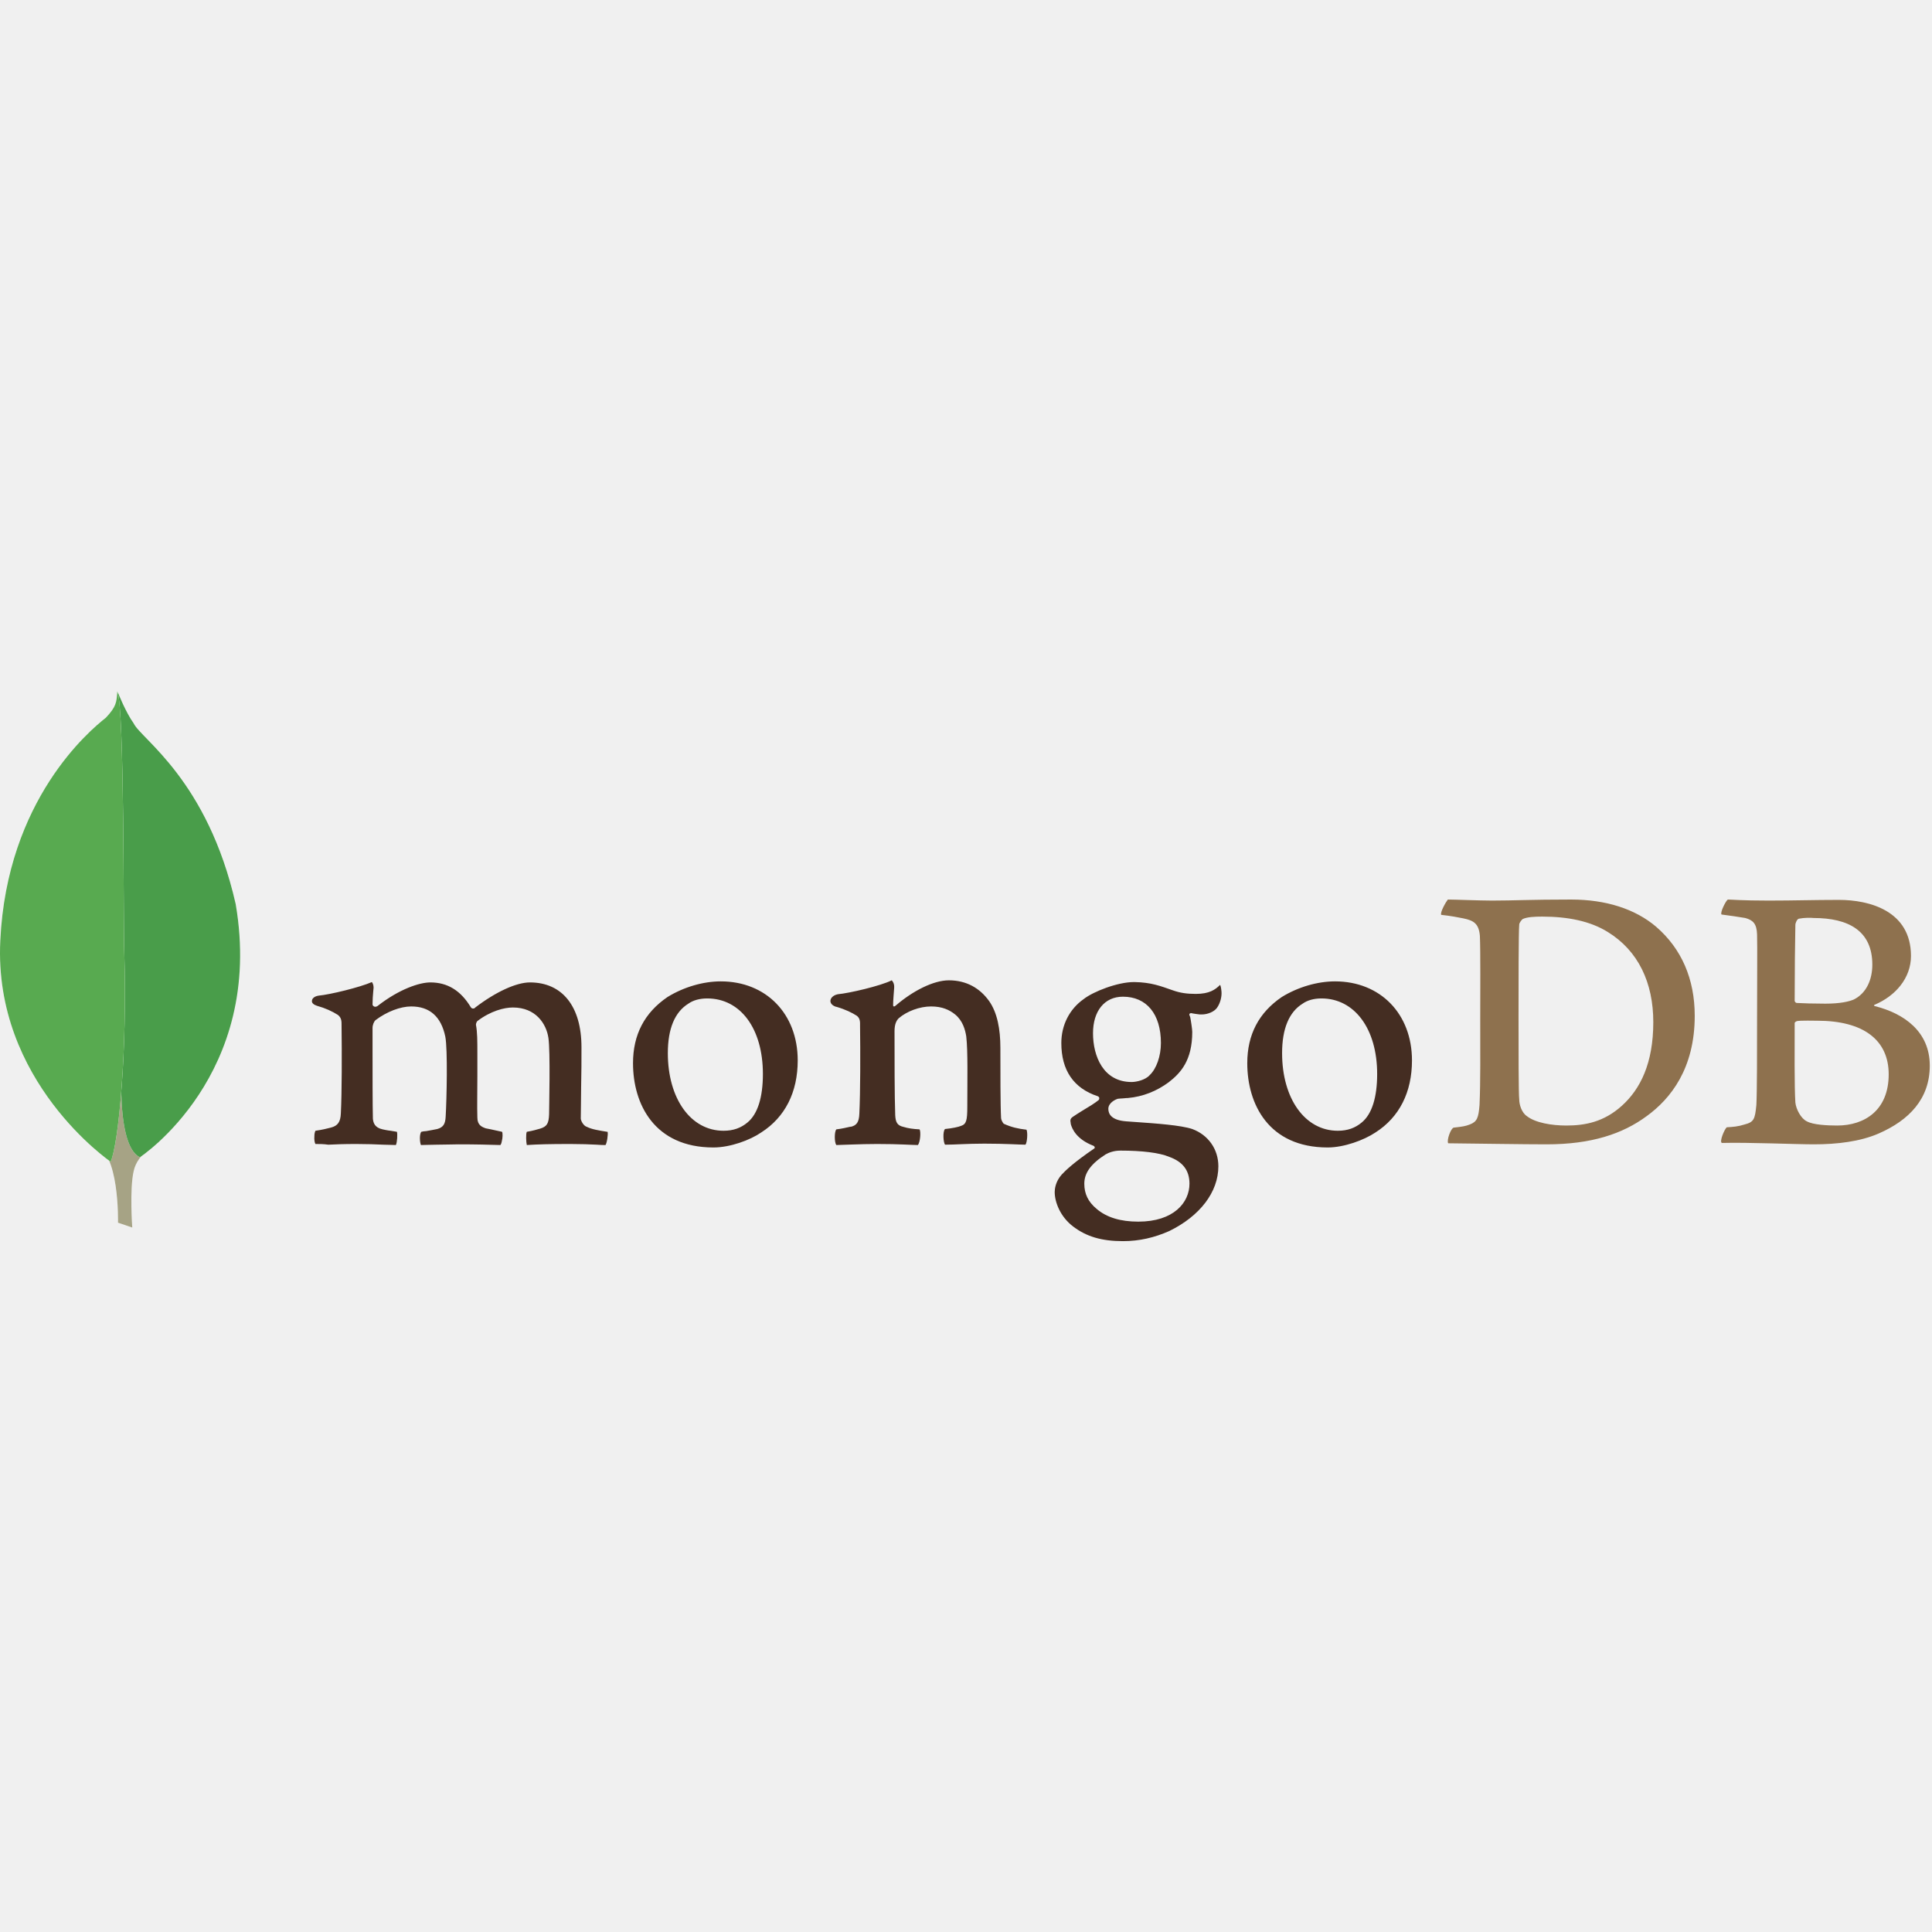
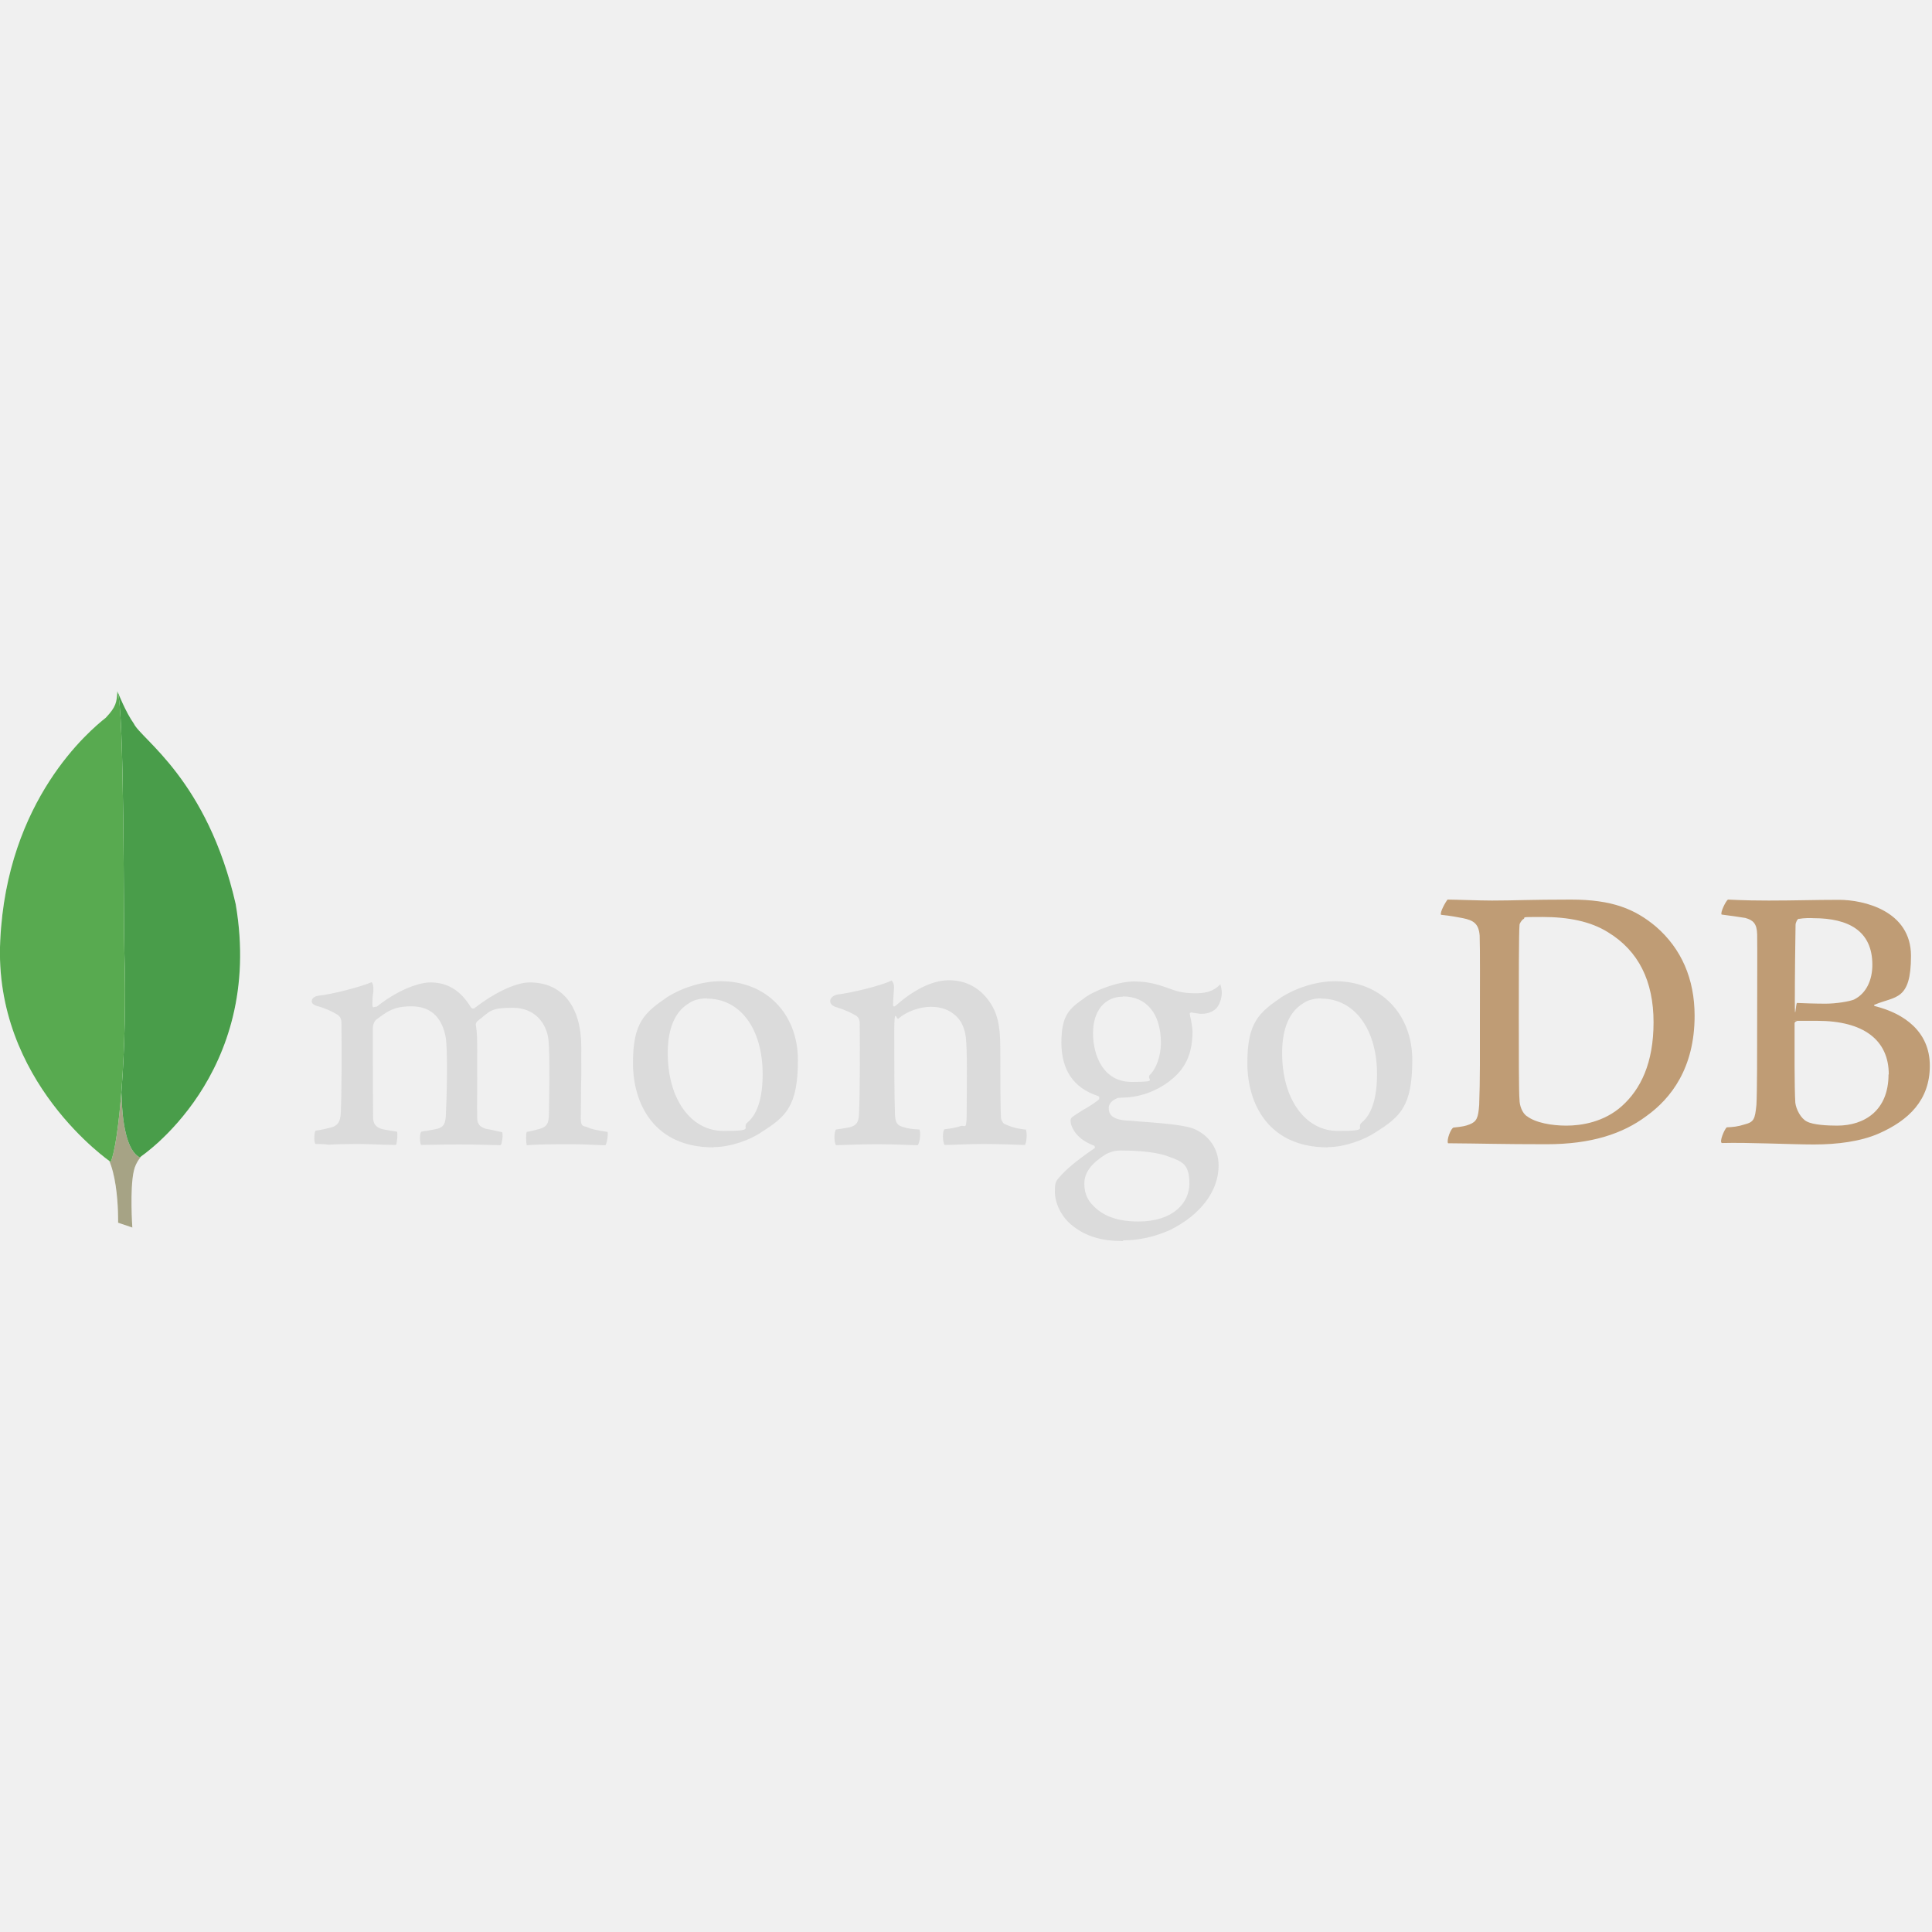
- <svg xmlns="http://www.w3.org/2000/svg" width="800px" height="800px" viewBox="0 -183 512 512" version="1.1">
+ <svg xmlns="http://www.w3.org/2000/svg" id="Layer_1" version="1.1" viewBox="0 0 800 800">
  <defs>
+     <style>
+       .st0 {
+         fill: #fff;
+       }

- </defs>
-   <g stroke="none" stroke-width="1" fill="none" fill-rule="evenodd">
-     <g>
-       <path d="M476.713,60.463 C476.252,60.555 475.791,61.57 475.791,62.124 C475.699,65.815 475.607,75.597 475.607,82.241 C475.607,82.426 475.883,82.795 476.16,82.795 C477.544,82.887 480.866,82.979 483.727,82.979 C487.695,82.979 490.002,82.426 491.295,81.873 C494.616,80.211 496.185,76.612 496.185,72.644 C496.185,63.693 489.91,60.278 480.589,60.278 C479.943,60.186 478.098,60.186 476.713,60.463 L476.713,60.463 L476.713,60.463 Z M500.523,101.713 C500.523,92.577 493.786,87.501 481.605,87.501 C481.051,87.501 477.175,87.409 476.252,87.593 C475.975,87.686 475.607,87.871 475.607,88.148 C475.607,94.699 475.514,105.128 475.791,109.187 C475.975,110.941 477.268,113.433 478.837,114.171 C480.497,115.094 484.281,115.278 486.865,115.278 C494.155,115.278 500.523,111.218 500.523,101.713 L500.523,101.713 L500.523,101.713 Z M457.889,55.388 C458.811,55.388 461.58,55.664 468.685,55.664 C475.422,55.664 480.774,55.48 487.326,55.48 C495.354,55.48 506.428,58.34 506.428,70.337 C506.428,76.243 502.275,80.95 496.831,83.257 C496.555,83.349 496.555,83.533 496.831,83.625 C504.582,85.564 511.412,90.362 511.412,99.406 C511.412,108.265 505.875,113.894 497.846,117.401 C492.955,119.523 486.865,120.261 480.682,120.261 C475.975,120.261 463.333,119.708 456.32,119.893 C455.582,119.615 456.966,116.293 457.611,115.74 C459.273,115.647 460.564,115.555 462.318,115.001 C464.81,114.356 465.086,113.617 465.455,109.834 C465.64,106.604 465.64,95.16 465.64,87.04 C465.64,75.874 465.733,68.307 465.64,64.616 C465.548,61.755 464.533,60.832 462.503,60.278 C460.934,60.002 458.35,59.632 456.227,59.356 C455.765,58.894 457.334,55.756 457.889,55.388 L457.889,55.388 L457.889,55.388 Z M404.641,112.787 C406.857,114.539 411.194,115.278 415.07,115.278 C420.053,115.278 425.036,114.356 429.835,110.018 C434.726,105.589 438.14,98.76 438.14,87.871 C438.14,77.442 434.172,68.952 426.051,63.97 C421.437,61.108 415.531,59.909 408.702,59.909 C406.672,59.909 404.734,60.002 403.535,60.555 C403.257,60.74 402.612,61.57 402.612,62.031 C402.427,63.877 402.427,78.088 402.427,86.394 C402.427,94.976 402.427,106.973 402.612,108.357 C402.612,109.742 403.257,111.864 404.641,112.787 L404.641,112.787 L404.641,112.787 Z M383.693,55.388 C385.447,55.388 392.183,55.664 395.413,55.664 C401.228,55.664 405.38,55.388 416.361,55.388 C425.589,55.388 433.341,57.879 438.878,62.585 C445.614,68.399 449.122,76.428 449.122,86.209 C449.122,100.144 442.754,108.173 436.386,112.787 C430.02,117.493 421.714,120.261 409.902,120.261 C403.627,120.261 392.83,120.077 383.878,119.984 L383.786,119.984 C383.325,119.154 384.524,115.924 385.262,115.832 C387.662,115.555 388.308,115.462 389.508,115.001 C391.445,114.263 391.815,113.248 392.092,109.834 C392.368,103.466 392.276,95.807 392.276,87.132 C392.276,80.95 392.368,68.86 392.183,64.984 C391.907,61.755 390.523,60.925 387.754,60.37 C386.37,60.094 384.524,59.724 381.941,59.448 C381.571,58.801 383.232,55.941 383.693,55.388 L383.693,55.388 L383.693,55.388 Z" fill="#8E714E">
+       .st0, .st1, .st2, .st3, .st4, .st5 {
+         fill-rule: evenodd;
+       }

- </path>
-       <path d="M272.033,116.385 C269.726,116.108 268.065,115.74 266.035,114.817 C265.758,114.632 265.296,113.71 265.296,113.34 C265.112,110.11 265.112,100.882 265.112,94.699 C265.112,89.716 264.282,85.379 262.159,82.334 C259.667,78.826 256.068,76.797 251.454,76.797 C247.394,76.797 241.949,79.565 237.427,83.441 C237.335,83.533 236.597,84.18 236.689,83.164 C236.689,82.149 236.874,80.119 236.966,78.735 C237.059,77.442 236.32,76.797 236.32,76.797 C233.367,78.273 225.062,80.211 222.016,80.488 C219.802,80.95 219.248,83.072 221.555,83.81 L221.648,83.81 C224.139,84.548 225.8,85.379 227.091,86.209 C228.014,86.948 227.922,87.963 227.922,88.794 C228.014,95.715 228.014,106.327 227.738,112.141 C227.646,114.448 227,115.278 225.339,115.647 L225.523,115.555 C224.231,115.832 223.216,116.108 221.647,116.293 C221.093,116.847 221.093,119.8 221.647,120.446 C222.662,120.446 228.014,120.169 232.445,120.169 C238.535,120.169 241.673,120.446 243.241,120.446 C243.887,119.708 244.072,116.939 243.703,116.293 C241.949,116.201 240.657,116.017 239.458,115.647 C237.797,115.278 237.335,114.448 237.242,112.51 C237.059,107.618 237.059,97.283 237.059,90.27 C237.059,88.332 237.612,87.409 238.165,86.855 C240.288,85.01 243.703,83.718 246.748,83.718 C249.701,83.718 251.639,84.641 253.115,85.841 C255.145,87.501 255.791,89.9 256.068,91.654 C256.529,95.622 256.345,103.466 256.345,110.295 C256.345,113.986 256.068,114.909 254.684,115.37 C254.038,115.647 252.377,116.017 250.439,116.201 C249.793,116.847 249.978,119.708 250.439,120.354 C253.115,120.354 256.253,120.077 260.867,120.077 C266.588,120.077 270.28,120.354 271.756,120.354 C272.217,119.8 272.402,117.124 272.033,116.385 L272.033,116.385 L272.033,116.385 Z M297.595,81.134 C292.704,81.134 289.659,84.918 289.659,90.823 C289.659,96.822 292.335,103.743 299.902,103.743 C301.194,103.743 303.594,103.189 304.7,101.897 C306.454,100.236 307.654,96.914 307.654,93.408 C307.654,85.748 303.87,81.134 297.595,81.134 L297.595,81.134 L297.595,81.134 Z M296.949,121.922 C295.104,121.922 293.811,122.476 292.981,122.938 C289.105,125.429 287.352,127.828 287.352,130.69 C287.352,133.365 288.367,135.487 290.582,137.333 C293.258,139.64 296.949,140.748 301.655,140.748 C311.068,140.748 315.221,135.672 315.221,130.69 C315.221,127.182 313.467,124.875 309.869,123.584 C307.285,122.476 302.578,121.922 296.949,121.922 L296.949,121.922 L296.949,121.922 Z M297.595,145.916 C291.966,145.916 287.905,144.716 284.399,142.04 C280.984,139.456 279.508,135.58 279.508,132.904 C279.508,132.166 279.693,130.135 281.354,128.29 C282.368,127.182 284.583,125.06 289.844,121.461 C290.028,121.369 290.12,121.277 290.12,121.092 C290.12,120.907 289.935,120.722 289.751,120.631 C285.414,118.97 284.122,116.293 283.752,114.817 L283.752,114.632 C283.661,114.078 283.476,113.525 284.307,112.971 C284.953,112.51 285.876,111.956 286.89,111.31 C288.459,110.387 290.12,109.372 291.135,108.541 C291.32,108.357 291.32,108.173 291.32,107.988 C291.32,107.803 291.135,107.618 290.951,107.527 C284.492,105.404 281.262,100.605 281.262,93.408 C281.262,88.701 283.384,84.456 287.167,81.78 C289.751,79.749 296.211,77.258 300.456,77.258 L300.733,77.258 C305.07,77.35 307.469,78.273 310.883,79.473 C312.729,80.119 314.483,80.395 316.882,80.395 C320.481,80.395 322.05,79.288 323.341,77.997 C323.434,78.181 323.619,78.643 323.711,79.842 C323.803,81.042 323.434,82.795 322.511,84.087 C321.773,85.102 320.112,85.841 318.451,85.841 L317.989,85.841 C316.328,85.656 315.59,85.471 315.59,85.471 L315.221,85.656 C315.129,85.841 315.221,86.025 315.313,86.302 L315.406,86.487 C315.59,87.317 315.959,89.808 315.959,90.455 C315.959,98.022 312.914,101.343 309.684,103.835 C306.546,106.142 302.948,107.618 298.887,107.988 C298.795,107.988 298.426,107.988 297.595,108.08 C297.134,108.08 296.488,108.173 296.395,108.173 L296.303,108.173 C295.565,108.357 293.72,109.28 293.72,110.848 C293.72,112.232 294.55,113.894 298.518,114.171 C299.348,114.263 300.179,114.263 301.102,114.356 C306.362,114.724 312.914,115.186 315.959,116.201 C320.204,117.769 322.88,121.553 322.88,126.075 C322.88,132.904 317.989,139.272 309.869,143.239 C305.901,144.993 301.932,145.916 297.595,145.916 L297.595,145.916 L297.595,145.916 Z M350.196,81.595 C348.258,81.595 346.504,82.056 345.212,82.979 C341.614,85.194 339.768,89.624 339.768,96.083 C339.768,108.173 345.858,116.663 354.533,116.663 C357.117,116.663 359.147,115.924 360.9,114.448 C363.576,112.232 364.961,107.803 364.961,101.62 C364.961,89.624 358.962,81.595 350.196,81.595 L350.196,81.595 L350.196,81.595 Z M351.857,121.092 C336.169,121.092 330.54,109.557 330.54,98.76 C330.54,91.193 333.585,85.379 339.675,81.226 C344.013,78.55 349.181,77.074 353.795,77.074 C365.791,77.074 374.189,85.656 374.189,98.022 C374.189,106.419 370.867,113.063 364.499,117.124 C361.454,119.154 356.194,121.092 351.856,121.092 L351.857,121.092 L351.857,121.092 Z M187.411,81.595 C185.473,81.595 183.72,82.056 182.427,82.979 C178.829,85.194 176.983,89.624 176.983,96.083 C176.983,108.173 183.073,116.663 191.748,116.663 C194.332,116.663 196.362,115.924 198.116,114.448 C200.791,112.232 202.176,107.803 202.176,101.62 C202.176,89.624 196.27,81.595 187.411,81.595 L187.411,81.595 L187.411,81.595 Z M189.072,121.092 C173.384,121.092 167.755,109.557 167.755,98.76 C167.755,91.193 170.8,85.379 176.89,81.226 C181.228,78.55 186.396,77.074 191.01,77.074 C203.007,77.074 211.404,85.656 211.404,98.022 C211.404,106.419 208.082,113.063 201.714,117.124 C198.761,119.154 193.501,121.092 189.072,121.092 L189.072,121.092 L189.072,121.092 Z M83.594,120.169 C83.409,119.893 83.225,119.062 83.317,118.047 C83.317,117.308 83.502,116.847 83.594,116.663 C85.532,116.385 86.547,116.108 87.654,115.832 C89.5,115.37 90.238,114.356 90.33,112.049 C90.608,106.512 90.608,95.991 90.515,88.701 L90.515,88.516 C90.515,87.686 90.515,86.67 89.5,85.932 C88.023,85.01 86.27,84.18 83.963,83.533 C83.132,83.257 82.579,82.795 82.671,82.241 C82.671,81.688 83.225,81.042 84.425,80.857 C87.47,80.58 95.406,78.643 98.543,77.258 C98.728,77.442 99.005,77.997 99.005,78.735 L98.913,79.749 C98.82,80.765 98.728,81.965 98.728,83.164 C98.728,83.533 99.097,83.81 99.466,83.81 C99.651,83.81 99.836,83.718 100.02,83.625 C105.926,79.011 111.278,77.35 114.046,77.35 C118.569,77.35 122.075,79.473 124.752,83.902 C124.936,84.18 125.121,84.271 125.398,84.271 C125.582,84.271 125.859,84.18 125.951,83.995 C131.396,79.842 136.84,77.35 140.439,77.35 C149.021,77.35 154.097,83.718 154.097,94.515 C154.097,97.56 154.097,101.528 154.005,105.128 C154.005,108.357 153.913,111.31 153.913,113.433 C153.913,113.894 154.558,115.37 155.574,115.647 C156.865,116.293 158.619,116.57 160.926,116.939 L161.018,116.939 C161.203,117.585 160.834,119.984 160.465,120.446 C159.911,120.446 159.08,120.446 158.158,120.354 C156.404,120.261 153.913,120.169 151.144,120.169 C145.423,120.169 142.47,120.261 139.608,120.446 C139.425,119.708 139.332,117.493 139.608,116.939 C141.27,116.663 142.1,116.385 143.116,116.108 C144.962,115.555 145.423,114.724 145.515,112.325 C145.515,110.572 145.884,95.622 145.33,92.023 C144.777,88.332 142.008,83.995 135.917,83.995 C133.61,83.995 130.012,84.918 126.505,87.593 C126.321,87.778 126.136,88.239 126.136,88.516 L126.136,88.609 C126.505,90.546 126.505,92.762 126.505,96.176 L126.505,102.174 C126.505,106.327 126.412,110.203 126.505,113.155 C126.505,115.186 127.705,115.647 128.72,116.017 C129.274,116.108 129.642,116.201 130.104,116.293 C130.935,116.478 131.765,116.663 133.057,116.939 C133.242,117.308 133.242,118.508 132.965,119.523 C132.872,120.077 132.687,120.354 132.596,120.446 C129.458,120.354 126.228,120.261 121.522,120.261 C120.138,120.261 117.738,120.354 115.708,120.354 C114.046,120.354 112.478,120.446 111.556,120.446 C111.463,120.261 111.278,119.615 111.278,118.6 C111.278,117.769 111.463,117.124 111.648,116.939 C112.109,116.847 112.478,116.755 112.94,116.755 C114.046,116.57 114.969,116.385 115.892,116.201 C117.461,115.74 118.015,114.909 118.107,112.879 C118.384,108.265 118.661,95.069 118.015,91.746 C116.908,86.394 113.863,83.718 108.971,83.718 C106.111,83.718 102.511,85.102 99.559,87.317 C99.097,87.686 98.728,88.609 98.728,89.439 L98.728,94.884 C98.728,101.528 98.728,109.834 98.82,113.433 C98.913,114.539 99.281,115.832 101.404,116.293 C101.866,116.385 102.604,116.57 103.527,116.663 L105.188,116.939 C105.373,117.493 105.28,119.708 104.911,120.446 C103.988,120.446 102.881,120.354 101.588,120.354 C99.651,120.261 97.159,120.169 94.391,120.169 C91.161,120.169 88.854,120.261 87.008,120.354 C85.716,120.169 84.701,120.169 83.594,120.169 L83.594,120.169 L83.594,120.169 Z" fill="#442D22">
+       .st1 {
+         fill: #bf9c75;
+       }

- </path>
-       <g>
-         <path d="M35.053,142.317 L31.27,141.024 C31.27,141.024 31.732,121.738 24.811,120.354 C20.197,115.001 25.549,-106.659 42.159,119.615 C42.159,119.615 36.438,122.476 35.423,127.367 C34.315,132.166 35.053,142.317 35.053,142.317 L35.053,142.317 L35.053,142.317 Z" fill="#FFFFFF">
+       .st2 {
+         fill: #dbdbdb;
+       }

- </path>
-         <path d="M35.053,142.317 L31.27,141.024 C31.27,141.024 31.732,121.738 24.811,120.354 C20.197,115.001 25.549,-106.659 42.159,119.615 C42.159,119.615 36.438,122.476 35.423,127.367 C34.315,132.166 35.053,142.317 35.053,142.317 L35.053,142.317 L35.053,142.317 Z" fill="#A6A385">
+       .st3 {
+         fill: #58aa50;
+       }

- </path>
-         <path d="M37.084,123.676 C37.084,123.676 70.213,101.897 62.461,56.587 C54.987,23.643 37.36,12.846 35.423,8.693 C33.301,5.74 31.27,0.572 31.27,0.572 L32.655,92.207 C32.655,92.3 29.794,120.261 37.084,123.676" fill="#FFFFFF">
+       .st4 {
+         fill: #a6a385;
+       }

- </path>
-         <path d="M37.084,123.676 C37.084,123.676 70.213,101.897 62.461,56.587 C54.987,23.643 37.36,12.846 35.423,8.693 C33.301,5.74 31.27,0.572 31.27,0.572 L32.655,92.207 C32.655,92.3 29.794,120.261 37.084,123.676" fill="#499D4A">
- 
- </path>
-         <path d="M29.333,124.875 C29.333,124.875 -1.767,103.65 0.079,66.277 C1.832,28.903 23.795,10.539 28.04,7.216 C30.809,4.264 30.901,3.156 31.086,0.203 C33.024,4.356 32.655,62.309 32.931,69.137 C33.762,95.437 31.455,119.893 29.333,124.875 L29.333,124.875 L29.333,124.875 Z" fill="#FFFFFF">
- 
- </path>
-         <path d="M29.333,124.875 C29.333,124.875 -1.767,103.65 0.079,66.277 C1.832,28.903 23.795,10.539 28.04,7.216 C30.809,4.264 30.901,3.156 31.086,0.203 C33.024,4.356 32.655,62.309 32.931,69.137 C33.762,95.437 31.455,119.893 29.333,124.875 L29.333,124.875 L29.333,124.875 Z" fill="#58AA50">
- 
- </path>
-       </g>
-     </g>
+       .st5 {
+         fill: #499d4a;
+       }
+     </style>
+   </defs>
+   <path class="st1" d="M744.9,380.4c-.7.1-1.4,1.7-1.4,2.6-.1,5.8-.3,21.1-.3,31.4s.4.9.9.9c2.2.1,7.4.3,11.8.3s9.8-.9,11.8-1.7c5.2-2.6,7.6-8.2,7.6-14.4,0-14-9.8-19.3-24.4-19.3-1-.1-3.9-.1-6.1.3h0ZM782.1,444.9c0-14.3-10.5-22.2-29.6-22.2s-6.9-.1-8.4.1c-.4.1-1,.4-1,.9,0,10.2-.1,26.5.3,32.9.3,2.7,2.3,6.6,4.8,7.8,2.6,1.4,8.5,1.7,12.5,1.7,11.4,0,21.3-6.3,21.3-21.2h0ZM715.5,372.5c1.4,0,5.8.4,16.9.4s18.9-.3,29.1-.3,29.8,4.5,29.8,23.2-6.5,16.6-15,20.2c-.4.1-.4.4,0,.6,12.1,3,22.8,10.5,22.8,24.7s-8.7,22.6-21.2,28.1c-7.6,3.3-17.2,4.5-26.8,4.5s-27.1-.9-38.1-.6c-1.2-.4,1-5.6,2-6.5,2.6-.1,4.6-.3,7.4-1.2,3.9-1,4.3-2.2,4.9-8.1.3-5,.3-22.9.3-35.6s.1-29.3,0-35c-.1-4.5-1.7-5.9-4.9-6.8-2.5-.4-6.5-1-9.8-1.4-.7-.7,1.7-5.6,2.6-6.2h0ZM632.3,462.2c3.5,2.7,10.2,3.9,16.3,3.9s15.6-1.4,23.1-8.2c7.6-6.9,13-17.6,13-34.6s-6.2-29.6-18.9-37.3c-7.2-4.5-16.4-6.3-27.1-6.3s-6.2.1-8.1,1c-.4.3-1.4,1.6-1.4,2.3-.3,2.9-.3,25.1-.3,38.1s0,32.2.3,34.3c0,2.2,1,5.5,3.2,6.9h0ZM599.5,372.5c2.7,0,13.3.4,18.3.4,9.1,0,15.6-.4,32.7-.4s26.5,3.9,35.2,11.2c10.5,9.1,16,21.6,16,36.9,0,21.8-9.9,34.3-19.9,41.5-9.9,7.4-22.9,11.7-41.4,11.7s-26.7-.3-40.7-.4h-.1c-.7-1.3,1.2-6.3,2.3-6.5,3.7-.4,4.8-.6,6.6-1.3,3-1.2,3.6-2.7,4-8.1.4-9.9.3-21.9.3-35.5s.1-28.6-.1-34.6c-.4-5-2.6-6.3-6.9-7.2-2.2-.4-5-1-9.1-1.4-.6-1,2-5.5,2.7-6.3h0Z" />
+   <path class="st2" d="M425.1,467.8c-3.6-.4-6.2-1-9.4-2.5-.4-.3-1.2-1.7-1.2-2.3-.3-5-.3-19.5-.3-29.1s-1.3-14.6-4.6-19.3c-3.9-5.5-9.5-8.7-16.7-8.7s-14.9,4.3-21.9,10.4c-.1.1-1.3,1.2-1.2-.4,0-1.6.3-4.8.4-6.9.1-2-1-3-1-3-4.6,2.3-17.6,5.3-22.4,5.8-3.5.7-4.3,4-.7,5.2h.1c3.9,1.2,6.5,2.5,8.5,3.7,1.4,1.2,1.3,2.7,1.3,4,.1,10.8.1,27.4-.3,36.5-.1,3.6-1.2,4.9-3.7,5.5h.3c-2,.3-3.6.7-6.1,1-.9.9-.9,5.5,0,6.5,1.6,0,9.9-.4,16.9-.4s14.4.4,16.9.4c1-1.2,1.3-5.5.7-6.5-2.7-.1-4.8-.4-6.6-1-2.6-.6-3.3-1.9-3.5-4.9-.3-7.6-.3-23.8-.3-34.7s.9-4.5,1.7-5.3c3.3-2.9,8.7-4.9,13.4-4.9s7.6,1.4,9.9,3.3c3.2,2.6,4.2,6.3,4.6,9.1.7,6.2.4,18.5.4,29.1s-.4,7.2-2.6,7.9c-1,.4-3.6,1-6.6,1.3-1,1-.7,5.5,0,6.5,4.2,0,9.1-.4,16.3-.4s14.7.4,17,.4c.7-.9,1-5,.4-6.2h0ZM465,412.7c-7.6,0-12.4,5.9-12.4,15.1s4.2,20.2,16,20.2,5.8-.9,7.5-2.9c2.7-2.6,4.6-7.8,4.6-13.3,0-12-5.9-19.2-15.7-19.2h0ZM464,476.4c-2.9,0-4.9.9-6.2,1.6-6.1,3.9-8.8,7.6-8.8,12.1s1.6,7.5,5,10.4c4.2,3.6,9.9,5.3,17.3,5.3,14.7,0,21.2-7.9,21.2-15.7s-2.7-9.1-8.4-11.1c-4-1.7-11.4-2.6-20.2-2.6h0ZM465,513.9c-8.8,0-15.1-1.9-20.6-6.1-5.3-4-7.6-10.1-7.6-14.3s.3-4.3,2.9-7.2c1.6-1.7,5-5,13.3-10.7.3-.1.4-.3.4-.6s-.3-.6-.6-.7c-6.8-2.6-8.8-6.8-9.4-9.1v-.3c-.1-.9-.4-1.7.9-2.6,1-.7,2.5-1.6,4-2.6,2.5-1.4,5-3,6.6-4.3.3-.3.3-.6.3-.9s-.3-.6-.6-.7c-10.1-3.3-15.1-10.8-15.1-22.1s3.3-14,9.2-18.2c4-3.2,14.1-7.1,20.8-7.1h.4c6.8.1,10.5,1.6,15.9,3.5,2.9,1,5.6,1.4,9.4,1.4,5.6,0,8.1-1.7,10.1-3.7.1.3.4,1,.6,2.9.1,1.9-.4,4.6-1.9,6.6-1.2,1.6-3.7,2.7-6.3,2.7h-.7c-2.6-.3-3.7-.6-3.7-.6l-.6.3c-.1.3,0,.6.1,1v.3c.4,1.3,1,5.2,1,6.2,0,11.8-4.8,17-9.8,20.9-4.9,3.6-10.5,5.9-16.9,6.5-.1,0-.7,0-2,.1-.7,0-1.7.1-1.9.1h-.1c-1.2.3-4,1.7-4,4.2s1.3,4.8,7.5,5.2c1.3.1,2.6.1,4,.3,8.2.6,18.5,1.3,23.2,2.9,6.6,2.5,10.8,8.4,10.8,15.4,0,10.7-7.6,20.6-20.3,26.8-6.2,2.7-12.4,4.2-19.2,4.2h0ZM547.2,413.4c-3,0-5.8.7-7.8,2.2-5.6,3.5-8.5,10.4-8.5,20.5,0,18.9,9.5,32.2,23.1,32.2s7.2-1.2,9.9-3.5c4.2-3.5,6.3-10.4,6.3-20,0-18.7-9.4-31.3-23.1-31.3h0ZM549.8,475.1c-24.5,0-33.3-18-33.3-34.9s4.8-20.9,14.3-27.4c6.8-4.2,14.9-6.5,22.1-6.5,18.7,0,31.9,13.4,31.9,32.7s-5.2,23.5-15.1,29.8c-4.8,3.2-13,6.2-19.8,6.2h0ZM292.8,413.4c-3,0-5.8.7-7.8,2.2-5.6,3.5-8.5,10.4-8.5,20.5,0,18.9,9.5,32.2,23.1,32.2s7.2-1.2,9.9-3.5c4.2-3.5,6.3-10.4,6.3-20,0-18.7-9.2-31.3-23.1-31.3h0ZM295.4,475.1c-24.5,0-33.3-18-33.3-34.9s4.8-20.9,14.3-27.4c6.8-4.2,14.9-6.5,22.1-6.5,18.7,0,31.9,13.4,31.9,32.7s-5.2,23.5-15.1,29.8c-4.6,3.2-12.8,6.2-19.8,6.2h0ZM130.6,473.7c-.3-.4-.6-1.7-.4-3.3,0-1.2.3-1.9.4-2.2,3-.4,4.6-.9,6.3-1.3,2.9-.7,4-2.3,4.2-5.9.4-8.7.4-25.1.3-36.5v-.3c0-1.3,0-2.9-1.6-4-2.3-1.4-5-2.7-8.7-3.7-1.3-.4-2.2-1.2-2-2,0-.9.9-1.9,2.7-2.2,4.8-.4,17.2-3.5,22.1-5.6.3.3.7,1.2.7,2.3v1.6c-.3,1.6-.4,3.5-.4,5.3s.6,1,1.2,1,.6-.1.9-.3c9.2-7.2,17.6-9.8,21.9-9.8,7.1,0,12.5,3.3,16.7,10.2.3.4.6.6,1,.6s.7-.1.9-.4c8.5-6.5,17-10.4,22.6-10.4,13.4,0,21.3,9.9,21.3,26.8s0,11-.1,16.6c0,5-.1,9.7-.1,13s1,3,2.6,3.5c2,1,4.8,1.4,8.4,2h.1c.3,1-.3,4.8-.9,5.5-.9,0-2.2,0-3.6-.1-2.7-.1-6.6-.3-11-.3-8.9,0-13.6.1-18,.4-.3-1.2-.4-4.6,0-5.5,2.6-.4,3.9-.9,5.5-1.3,2.9-.9,3.6-2.2,3.7-5.9,0-2.7.6-26.1-.3-31.7-.9-5.8-5.2-12.5-14.7-12.5s-9.2,1.4-14.7,5.6c-.3.3-.6,1-.6,1.4h0c.6,3.2.6,6.6.6,12v9.4c0,6.5-.1,12.5,0,17.2,0,3.2,1.9,3.9,3.5,4.5.9.1,1.4.3,2.2.4,1.3.3,2.6.6,4.6,1,.3.6.3,2.5-.1,4-.1.9-.4,1.3-.6,1.4-4.9-.1-9.9-.3-17.3-.3s-5.9.1-9.1.1-5,.1-6.5.1c-.1-.3-.4-1.3-.4-2.9s.3-2.3.6-2.6c.7-.1,1.3-.3,2-.3,1.7-.3,3.2-.6,4.6-.9,2.5-.7,3.3-2,3.5-5.2.4-7.2.9-27.8-.1-33-1.7-8.4-6.5-12.5-14.1-12.5s-10.1,2.2-14.7,5.6c-.7.6-1.3,2-1.3,3.3v8.5c0,10.4,0,23.4.1,29,.1,1.7.7,3.7,4,4.5.7.1,1.9.4,3.3.6l2.6.4c.3.9.1,4.3-.4,5.5-1.4,0-3.2-.1-5.2-.1-3-.1-6.9-.3-11.2-.3s-8.7.1-11.5.3c-2-.3-3.6-.3-5.3-.3h0Z" />
+   <g>
+     <path class="st0" d="M54.8,508.3l-5.9-2s.7-30.1-10.1-32.3c-7.2-8.4,1.2-354.7,27.1-1.2,0,0-8.9,4.5-10.5,12.1-1.7,7.5-.6,23.4-.6,23.4h0Z" />
+     <path class="st4" d="M54.8,508.3l-5.9-2s.7-30.1-10.1-32.3c-7.2-8.4,1.2-354.7,27.1-1.2,0,0-8.9,4.5-10.5,12.1-1.7,7.5-.6,23.4-.6,23.4h0Z" />
+     <path class="st0" d="M57.9,479.2s51.8-34,39.7-104.8c-11.7-51.5-39.2-68.3-42.2-74.8-3.3-4.6-6.5-12.7-6.5-12.7l2.2,143.2c0,.1-4.5,43.8,6.9,49.2" />
+     <path class="st5" d="M57.9,479.2s51.8-34,39.7-104.8c-11.7-51.5-39.2-68.3-42.2-74.8-3.3-4.6-6.5-12.7-6.5-12.7l2.2,143.2c0,.1-4.5,43.8,6.9,49.2" />
+     <path class="st0" d="M45.8,481.1S-2.8,447.9.1,389.5c2.7-58.4,37.1-87.1,43.7-92.3,4.3-4.6,4.5-6.3,4.8-11,3,6.5,2.5,97,2.9,107.7,1.3,41.1-2.3,79.3-5.6,87.1h0Z" />
+     <path class="st3" d="M45.8,481.1S-2.8,447.9.1,389.5c2.7-58.4,37.1-87.1,43.7-92.3,4.3-4.6,4.5-6.3,4.8-11,3,6.5,2.5,97,2.9,107.7,1.3,41.1-2.3,79.3-5.6,87.1h0Z" />
  </g>
</svg>
